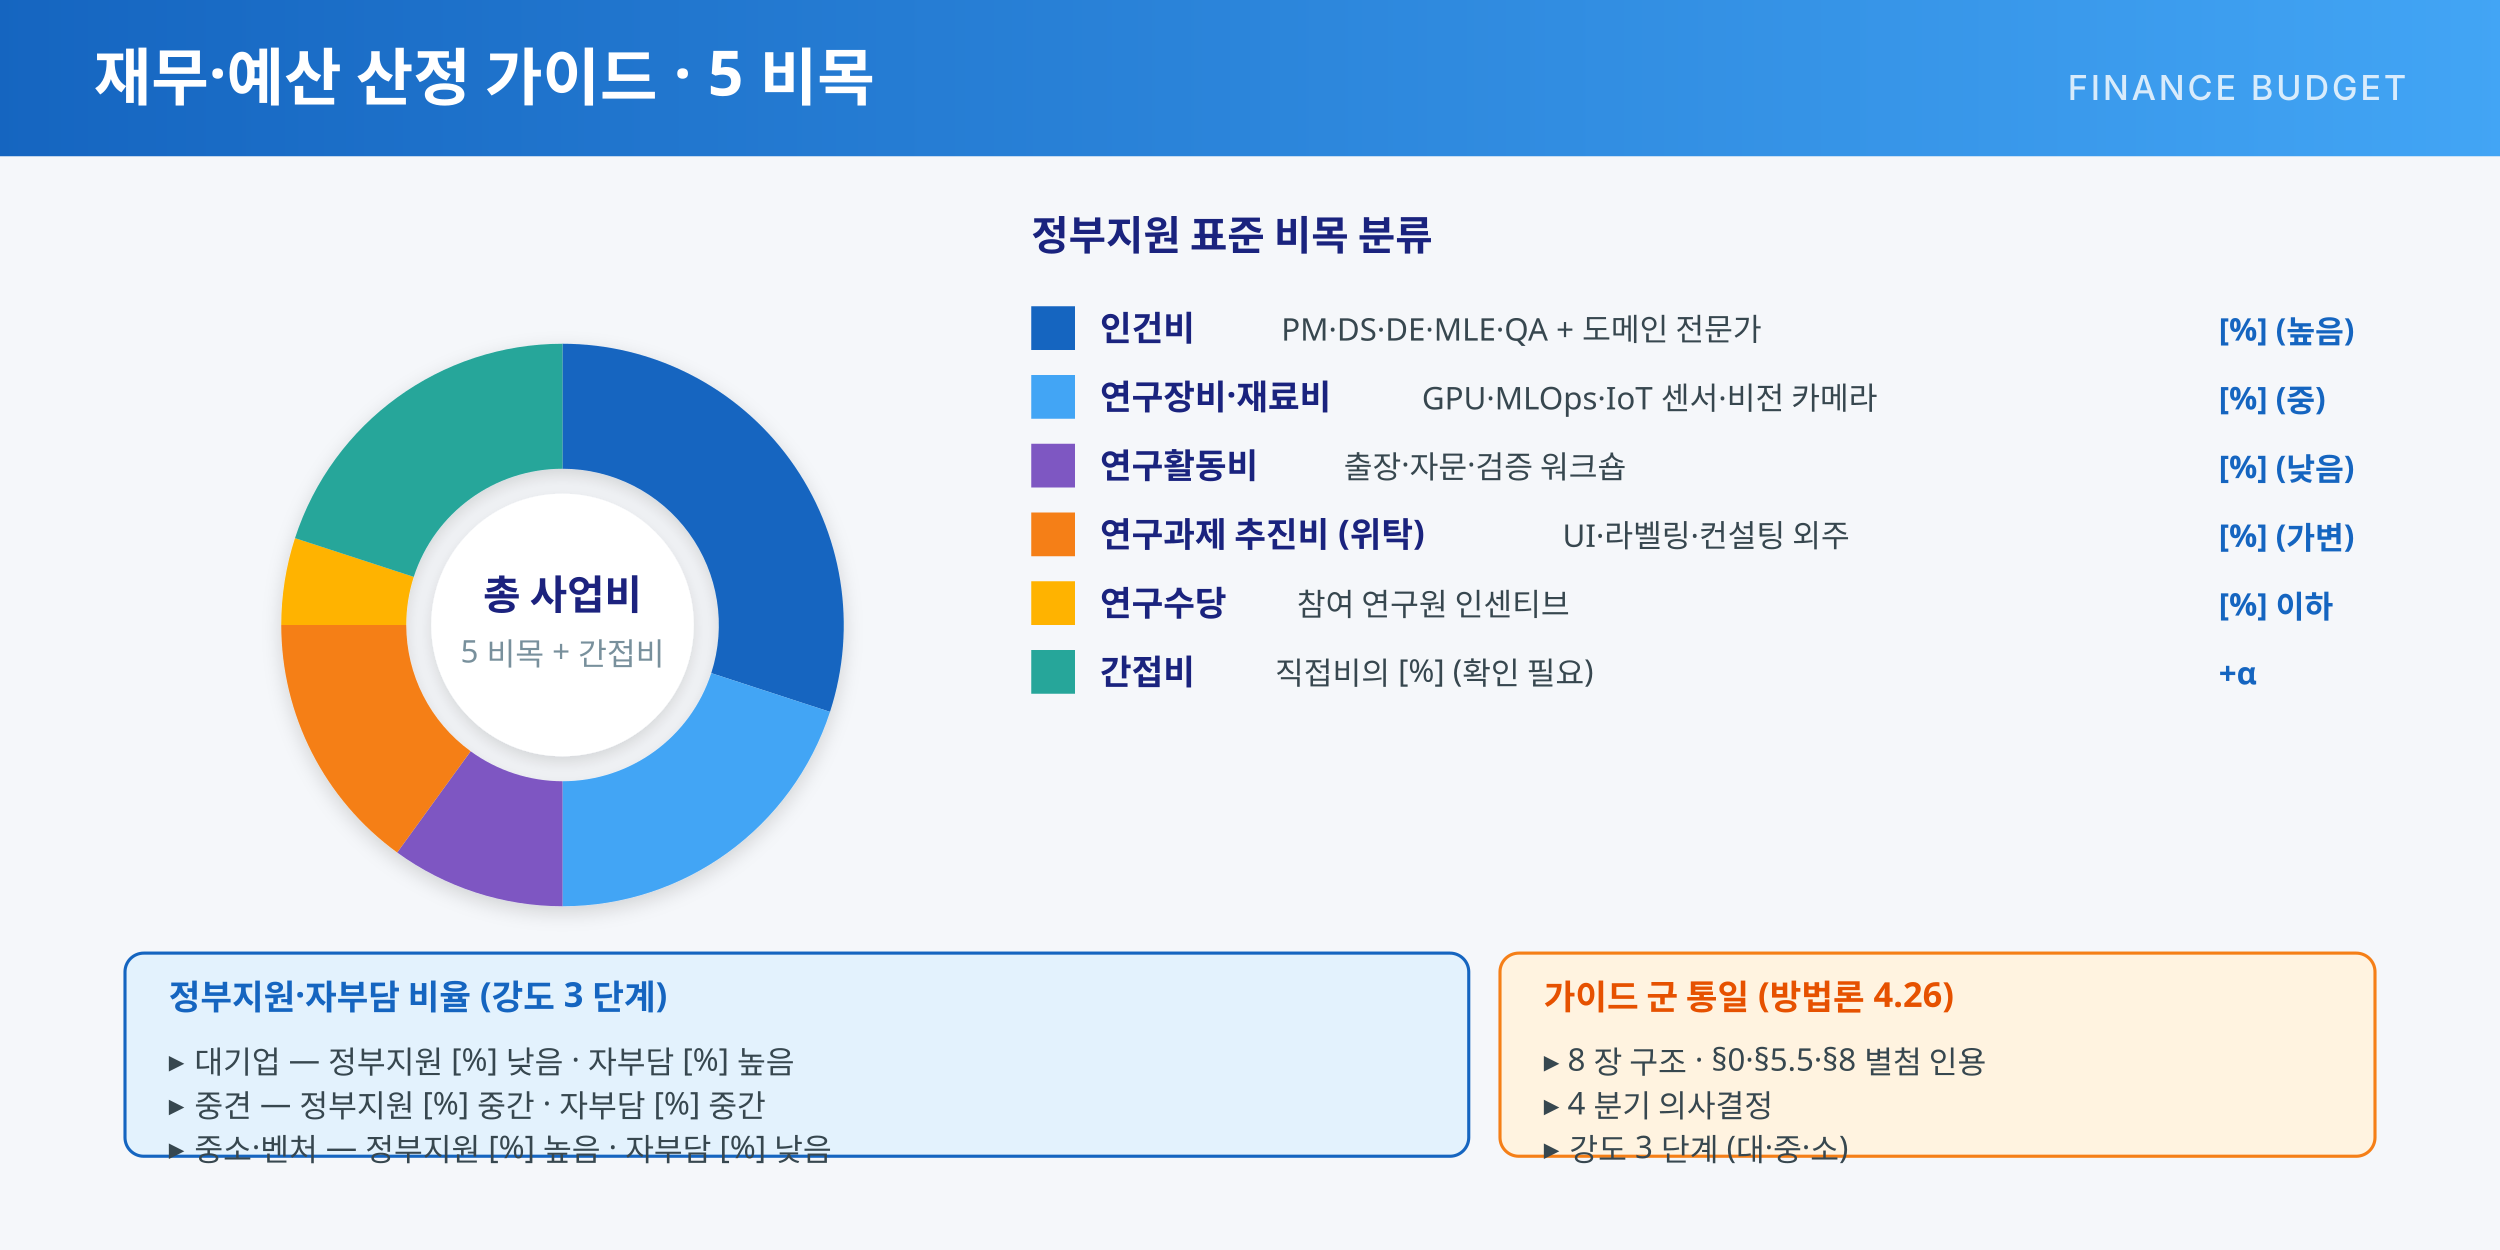
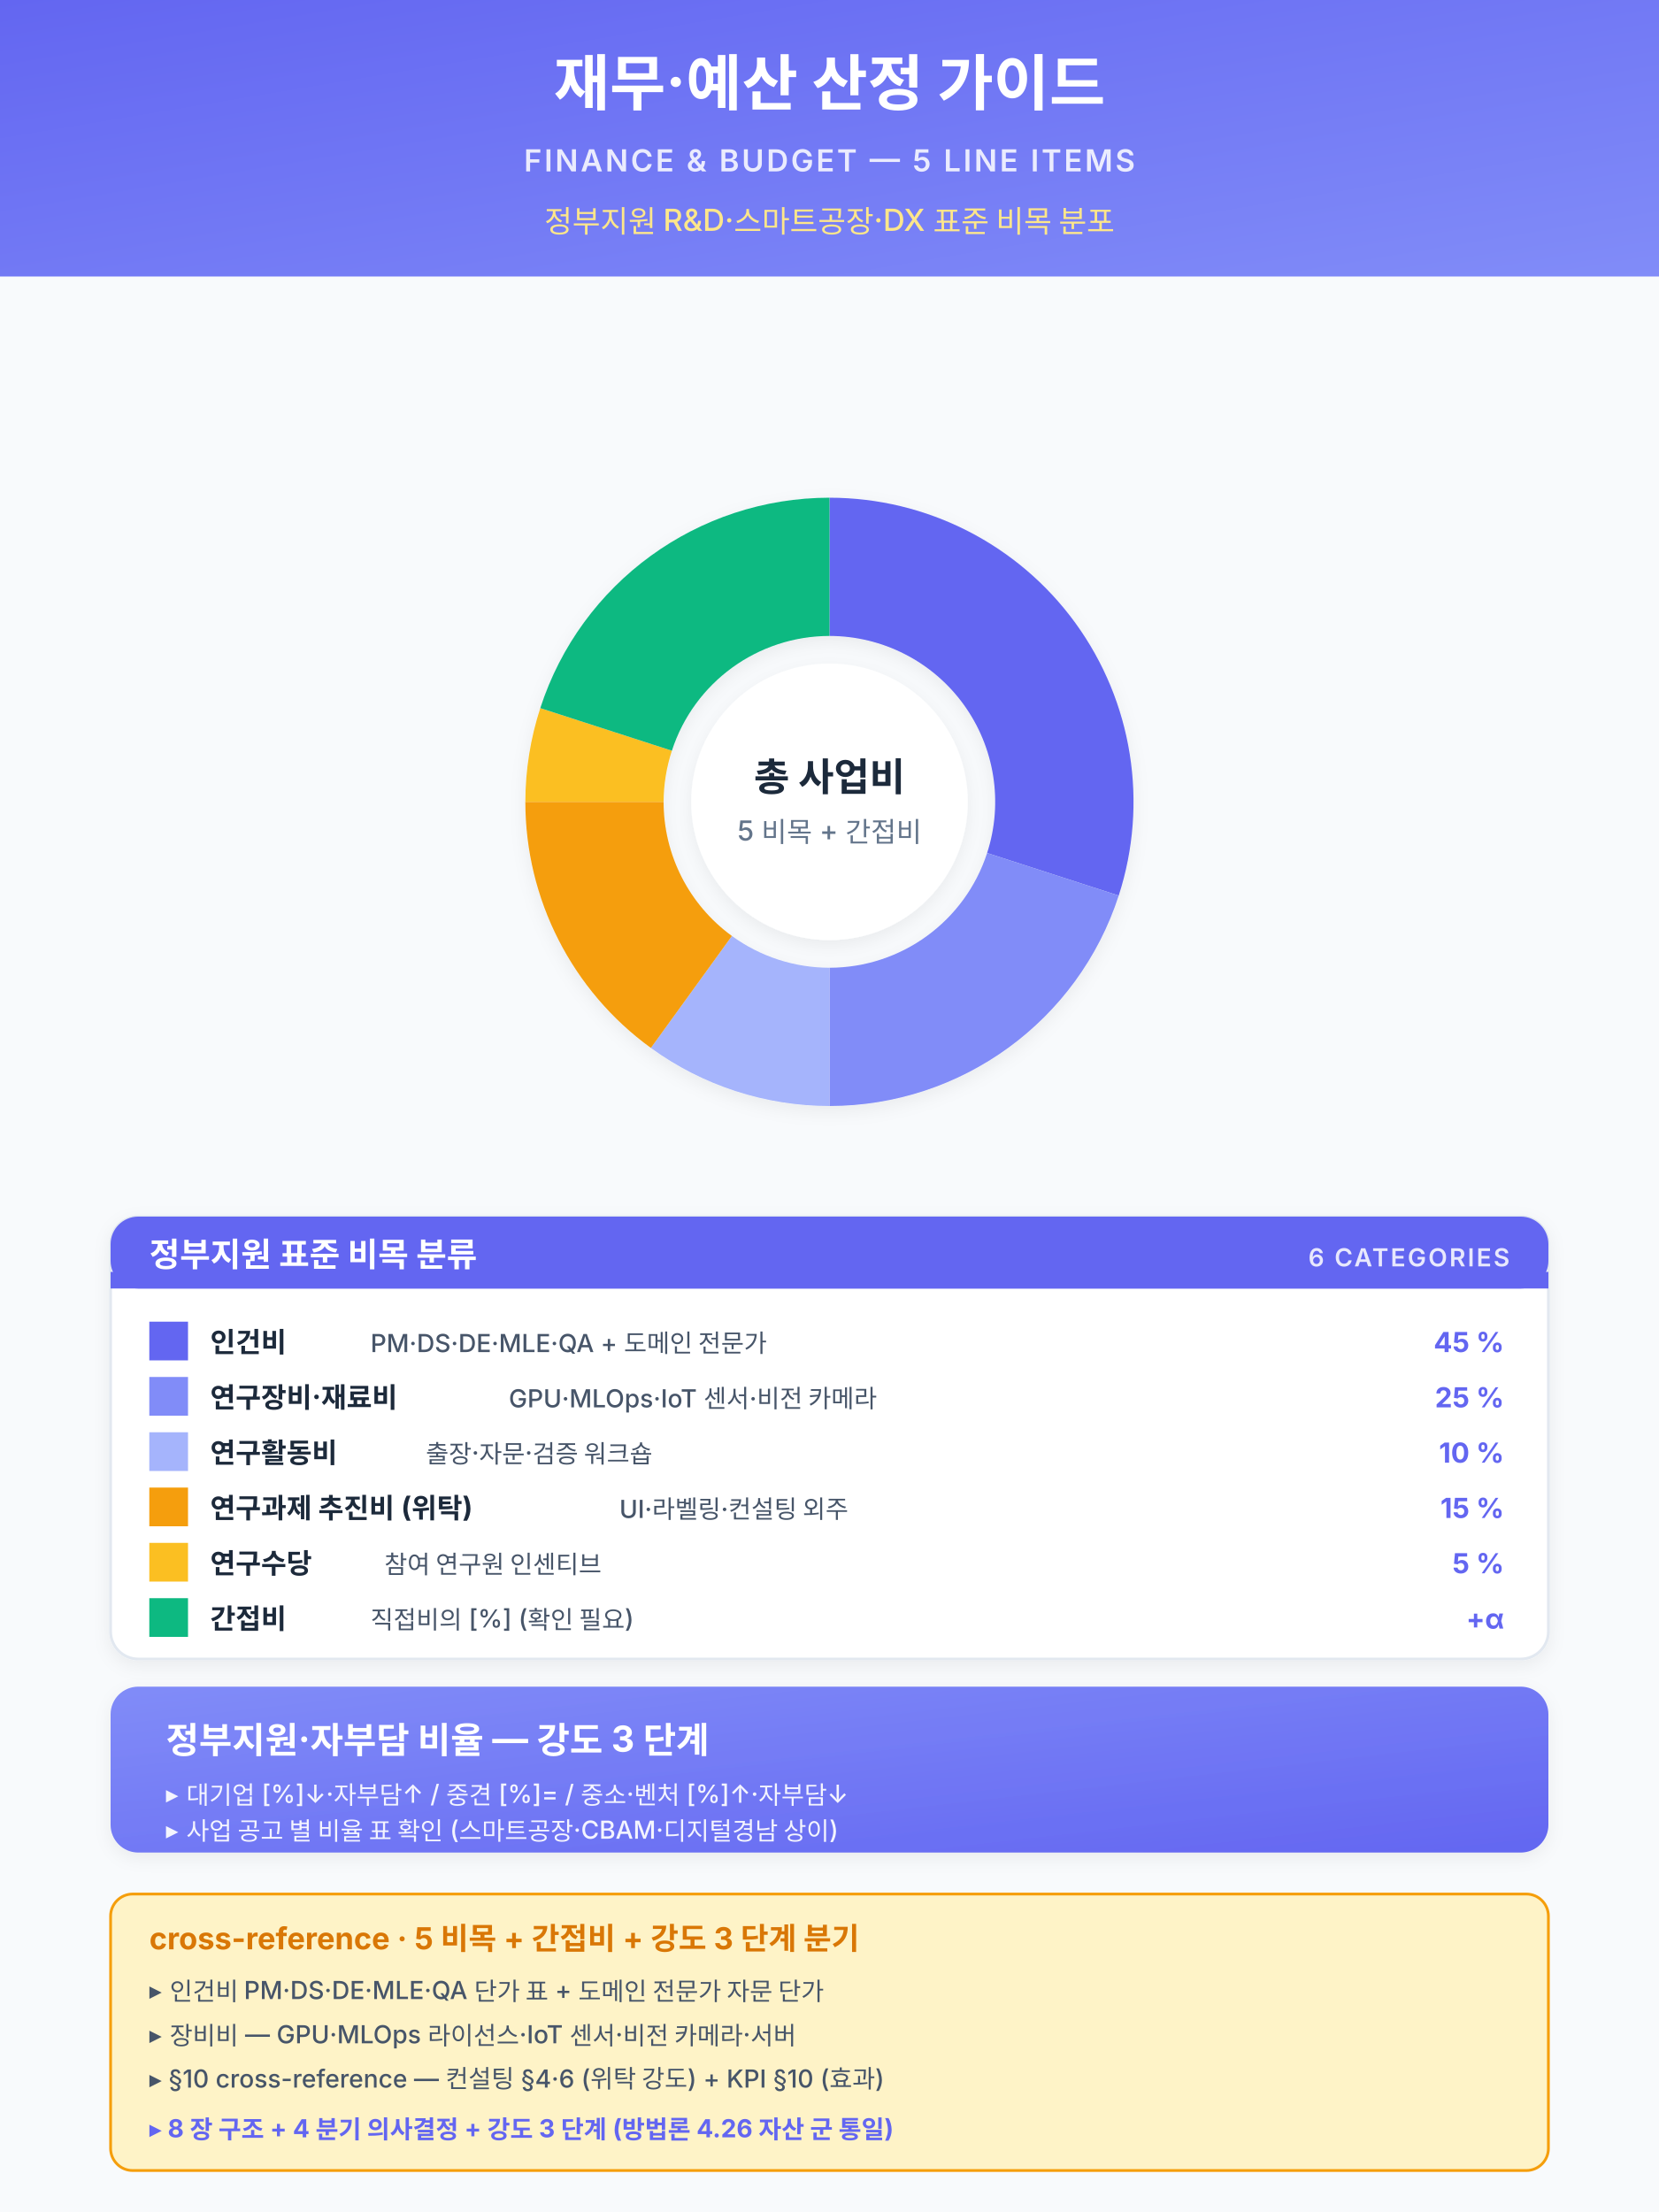
- <svg xmlns="http://www.w3.org/2000/svg" viewBox="0 0 800 400" role="img" aria-label="재무·예산 산정 가이드 — 5 비목 도넛 인포그래픽">
+ <svg xmlns="http://www.w3.org/2000/svg" viewBox="0 0 600 800" role="img" aria-label="재무·예산 산정 가이드 — 5 비목 분포 세로형 인포그래픽" class="zoomable">
  <defs>
-     <linearGradient id="fb-header" x1="0" y1="0" x2="1" y2="0">
-       <stop offset="0%" stop-color="#1565C0" />
-       <stop offset="100%" stop-color="#42A5F5" />
+     <linearGradient id="fb-header" x1="0" y1="0" x2="1" y2="1">
+       <stop offset="0%" stop-color="#6366F1" />
+       <stop offset="100%" stop-color="#818CF8" />
    </linearGradient>
-     <filter id="fb-shadow" x="-10%" y="-10%" width="120%" height="120%">
-       <feDropShadow dx="0" dy="2" stdDeviation="3" flood-color="#000" flood-opacity="0.15" />
+     <linearGradient id="fb-final" x1="0" y1="0" x2="1" y2="1">
+       <stop offset="0%" stop-color="#818CF8" />
+       <stop offset="100%" stop-color="#6366F1" />
+     </linearGradient>
+     <filter id="fb-shadow" x="-20%" y="-20%" width="140%" height="140%">
+       <feDropShadow dx="0" dy="4" stdDeviation="6" flood-color="#0F172A" flood-opacity="0.08" />
+       <feDropShadow dx="0" dy="2" stdDeviation="3" flood-color="#0F172A" flood-opacity="0.06" />
    </filter>
    <style>
-       .ko { font-family: 'Pretendard', 'Apple SD Gothic Neo', sans-serif; font-weight: 700; }
-       .ko-r { font-family: 'Pretendard', 'Apple SD Gothic Neo', sans-serif; font-weight: 500; }
-       .en { font-family: 'Inter', sans-serif; font-weight: 500; letter-spacing: 0.08em; }
+       .ko { font-family: 'Pretendard', system-ui, -apple-system, sans-serif; font-weight: 700; }
+       .ko-r { font-family: 'Pretendard', system-ui, -apple-system, sans-serif; font-weight: 500; }
+       .en { font-family: 'Pretendard', system-ui, -apple-system, sans-serif; font-weight: 600; letter-spacing: 0.08em; }
    </style>
  </defs>
-   <rect width="800" height="400" fill="#F5F7FA" />
-   <rect width="800" height="50" fill="url(#fb-header)" />
-   <text x="30" y="32" class="ko" font-size="20" fill="white">재무·예산 산정 가이드 · 5 비목</text>
-   <text x="770" y="32" text-anchor="end" class="en" font-size="11" fill="rgba(255,255,255,0.8)">FINANCE BUDGET</text>
-   <g transform="translate(180, 200)" filter="url(#fb-shadow)">
-     <path d="M 0 -90 A 90 90 0 0 1 85.6 27.8 L 47.6 15.4 A 50 50 0 0 0 0 -50 Z" fill="#1565C0" />
-     <path d="M 85.6 27.8 A 90 90 0 0 1 0 90 L 0 50 A 50 50 0 0 0 47.6 15.4 Z" fill="#42A5F5" />
-     <path d="M 0 90 A 90 90 0 0 1 -52.9 72.8 L -29.4 40.4 A 50 50 0 0 0 0 50 Z" fill="#7E57C2" />
-     <path d="M -52.9 72.8 A 90 90 0 0 1 -90 0 L -50 0 A 50 50 0 0 0 -29.4 40.4 Z" fill="#F57F17" />
-     <path d="M -90 0 A 90 90 0 0 1 -85.6 -27.8 L -47.6 -15.4 A 50 50 0 0 0 -50 0 Z" fill="#FFB300" />
-     <path d="M -85.6 -27.8 A 90 90 0 0 1 0 -90 L 0 -50 A 50 50 0 0 0 -47.6 -15.4 Z" fill="#26A69A" />
-     <circle cx="0" cy="0" r="42" fill="white" />
-     <text x="0" y="-5" text-anchor="middle" class="ko" font-size="13" fill="#1A237E">총 사업비</text>
-     <text x="0" y="12" text-anchor="middle" class="ko-r" font-size="10" fill="#78909C">5 비목 + 간접비</text>
+   <rect width="600" height="800" fill="#F8FAFC" />
+   <rect width="600" height="100" fill="url(#fb-header)" />
+   <text x="300" y="38" text-anchor="middle" class="ko" font-size="22" fill="white">재무·예산 산정 가이드</text>
+   <text x="300" y="62" text-anchor="middle" class="en" font-size="11" fill="rgba(255,255,255,0.85)">FINANCE &amp; BUDGET — 5 LINE ITEMS</text>
+   <text x="300" y="84" text-anchor="middle" class="ko-r" font-size="11" fill="#FDE68A">정부지원 R&amp;D·스마트공장·DX 표준 비목 분포</text>
+   <g transform="translate(300, 290)" filter="url(#fb-shadow)">
+     <path d="M 0 -110 A 110 110 0 0 1 104.6 33.9 L 57 18.5 A 60 60 0 0 0 0 -60 Z" fill="#6366F1" />
+     <path d="M 104.6 33.9 A 110 110 0 0 1 0 110 L 0 60 A 60 60 0 0 0 57 18.5 Z" fill="#818CF8" />
+     <path d="M 0 110 A 110 110 0 0 1 -64.6 89 L -35.3 48.5 A 60 60 0 0 0 0 60 Z" fill="#A5B4FC" />
+     <path d="M -64.6 89 A 110 110 0 0 1 -110 0 L -60 0 A 60 60 0 0 0 -35.3 48.5 Z" fill="#F59E0B" />
+     <path d="M -110 0 A 110 110 0 0 1 -104.6 -33.9 L -57 -18.5 A 60 60 0 0 0 -60 0 Z" fill="#FBBF24" />
+     <path d="M -104.6 -33.9 A 110 110 0 0 1 0 -110 L 0 -60 A 60 60 0 0 0 -57 -18.5 Z" fill="#10B981" />
+     <circle cx="0" cy="0" r="50" fill="white" />
+     <text x="0" y="-4" text-anchor="middle" class="ko" font-size="14" fill="#1E293B">총 사업비</text>
+     <text x="0" y="14" text-anchor="middle" class="ko-r" font-size="10" fill="#64748B">5 비목 + 간접비</text>
  </g>
-   <g transform="translate(330, 80)">
-     <text x="0" y="0" class="ko" font-size="13" fill="#1A237E">정부지원 표준 비목 분류</text>
-     <g transform="translate(0, 18)">
-       <rect x="0" y="0" width="14" height="14" fill="#1565C0" />
-       <text x="22" y="11" class="ko" font-size="11" fill="#1A237E">인건비</text>
-       <text x="80" y="11" class="ko-r" font-size="10" fill="#37474F">PM·DS·DE·MLE·QA + 도메인 전문가</text>
-       <text x="380" y="11" class="ko" font-size="10" fill="#1565C0">[%] (높음)</text>
+   <g transform="translate(40, 440)" filter="url(#fb-shadow)">
+     <rect width="520" height="160" rx="10" fill="white" stroke="#E2E8F0" />
+     <rect width="520" height="26" rx="10" fill="#6366F1" />
+     <rect y="20" width="520" height="6" fill="#6366F1" />
+     <text x="14" y="18" class="ko" font-size="12" fill="white">정부지원 표준 비목 분류</text>
+     <text x="506" y="18" text-anchor="end" class="en" font-size="9" fill="rgba(255,255,255,0.85)">6 CATEGORIES</text>
+     <g transform="translate(14, 38)">
+       <rect width="14" height="14" fill="#6366F1" />
+       <text x="22" y="11" class="ko" font-size="10" fill="#1E293B">인건비</text>
+       <text x="80" y="11" class="ko-r" font-size="9" fill="#475569">PM·DS·DE·MLE·QA + 도메인 전문가</text>
+       <text x="490" y="11" text-anchor="end" class="ko" font-size="10" fill="#6366F1">45 %</text>
    </g>
-     <g transform="translate(0, 40)">
-       <rect x="0" y="0" width="14" height="14" fill="#42A5F5" />
-       <text x="22" y="11" class="ko" font-size="11" fill="#1A237E">연구장비·재료비</text>
-       <text x="125" y="11" class="ko-r" font-size="10" fill="#37474F">GPU·MLOps·IoT 센서·비전 카메라</text>
-       <text x="380" y="11" class="ko" font-size="10" fill="#1565C0">[%] (중)</text>
+     <g transform="translate(14, 58)">
+       <rect width="14" height="14" fill="#818CF8" />
+       <text x="22" y="11" class="ko" font-size="10" fill="#1E293B">연구장비·재료비</text>
+       <text x="130" y="11" class="ko-r" font-size="9" fill="#475569">GPU·MLOps·IoT 센서·비전 카메라</text>
+       <text x="490" y="11" text-anchor="end" class="ko" font-size="10" fill="#6366F1">25 %</text>
    </g>
-     <g transform="translate(0, 62)">
-       <rect x="0" y="0" width="14" height="14" fill="#7E57C2" />
-       <text x="22" y="11" class="ko" font-size="11" fill="#1A237E">연구활동비</text>
-       <text x="100" y="11" class="ko-r" font-size="10" fill="#37474F">출장·자문·검증 워크숍</text>
-       <text x="380" y="11" class="ko" font-size="10" fill="#1565C0">[%] (낮음)</text>
+     <g transform="translate(14, 78)">
+       <rect width="14" height="14" fill="#A5B4FC" />
+       <text x="22" y="11" class="ko" font-size="10" fill="#1E293B">연구활동비</text>
+       <text x="100" y="11" class="ko-r" font-size="9" fill="#475569">출장·자문·검증 워크숍</text>
+       <text x="490" y="11" text-anchor="end" class="ko" font-size="10" fill="#6366F1">10 %</text>
    </g>
-     <g transform="translate(0, 84)">
-       <rect x="0" y="0" width="14" height="14" fill="#F57F17" />
-       <text x="22" y="11" class="ko" font-size="11" fill="#1A237E">연구과제 추진비 (위탁)</text>
-       <text x="170" y="11" class="ko-r" font-size="10" fill="#37474F">UI·라벨링·컨설팅 외주</text>
-       <text x="380" y="11" class="ko" font-size="10" fill="#1565C0">[%] (가변)</text>
+     <g transform="translate(14, 98)">
+       <rect width="14" height="14" fill="#F59E0B" />
+       <text x="22" y="11" class="ko" font-size="10" fill="#1E293B">연구과제 추진비 (위탁)</text>
+       <text x="170" y="11" class="ko-r" font-size="9" fill="#475569">UI·라벨링·컨설팅 외주</text>
+       <text x="490" y="11" text-anchor="end" class="ko" font-size="10" fill="#6366F1">15 %</text>
    </g>
-     <g transform="translate(0, 106)">
-       <rect x="0" y="0" width="14" height="14" fill="#FFB300" />
-       <text x="22" y="11" class="ko" font-size="11" fill="#1A237E">연구수당</text>
-       <text x="85" y="11" class="ko-r" font-size="10" fill="#37474F">참여 연구원 인센티브</text>
-       <text x="380" y="11" class="ko" font-size="10" fill="#1565C0">[%] 이하</text>
+     <g transform="translate(14, 118)">
+       <rect width="14" height="14" fill="#FBBF24" />
+       <text x="22" y="11" class="ko" font-size="10" fill="#1E293B">연구수당</text>
+       <text x="85" y="11" class="ko-r" font-size="9" fill="#475569">참여 연구원 인센티브</text>
+       <text x="490" y="11" text-anchor="end" class="ko" font-size="10" fill="#6366F1">5 %</text>
    </g>
-     <g transform="translate(0, 128)">
-       <rect x="0" y="0" width="14" height="14" fill="#26A69A" />
-       <text x="22" y="11" class="ko" font-size="11" fill="#1A237E">간접비</text>
-       <text x="78" y="11" class="ko-r" font-size="10" fill="#37474F">직접비의 [%] (확인 필요)</text>
-       <text x="380" y="11" class="ko" font-size="10" fill="#1565C0">+α</text>
+     <g transform="translate(14, 138)">
+       <rect width="14" height="14" fill="#10B981" />
+       <text x="22" y="11" class="ko" font-size="10" fill="#1E293B">간접비</text>
+       <text x="80" y="11" class="ko-r" font-size="9" fill="#475569">직접비의 [%] (확인 필요)</text>
+       <text x="490" y="11" text-anchor="end" class="ko" font-size="10" fill="#6366F1">+α</text>
    </g>
  </g>
-   <g transform="translate(40, 305)">
-     <rect x="0" y="0" width="430" height="65" rx="6" fill="#E3F2FD" stroke="#1565C0" stroke-width="1" />
-     <text x="14" y="18" class="ko" font-size="11" fill="#1565C0">정부지원·자부담 비율 (강도 3 단계)</text>
-     <g transform="translate(14, 28)" font-size="10" class="ko-r" fill="#37474F">
-       <text y="10">▸ 대기업 — 정부지원 [%] 낮음 · 자부담 [%] 높음</text>
-       <text y="24">▸ 중견 — 정부지원 [%] 중간 · 자부담 [%] 중간</text>
-       <text y="38">▸ 중소·벤처 — 정부지원 [%] 높음 · 자부담 [%] 낮음</text>
+   <g transform="translate(40, 610)" filter="url(#fb-shadow)">
+     <rect width="520" height="60" rx="10" fill="url(#fb-final)" />
+     <text x="20" y="24" class="ko" font-size="13" fill="white">정부지원·자부담 비율 — 강도 3 단계</text>
+     <g font-size="9" class="ko-r" fill="rgba(255,255,255,0.92)">
+       <text x="20" y="42">▸ 대기업 [%]↓·자부담↑ / 중견 [%]= / 중소·벤처 [%]↑·자부담↓</text>
+       <text x="20" y="55">▸ 사업 공고 별 비율 표 확인 (스마트공장·CBAM·디지털경남 상이)</text>
    </g>
  </g>
-   <g transform="translate(480, 305)">
-     <rect x="0" y="0" width="280" height="65" rx="6" fill="#FFF3E0" stroke="#F57F17" stroke-width="1" />
-     <text x="14" y="18" class="ko" font-size="11" fill="#E65100">가이드 군 통일 (방법론 4.26)</text>
-     <g transform="translate(14, 28)" font-size="10" class="ko-r" fill="#37474F">
-       <text y="10">▸ 8 장 구조 · §0·§5.5·§8 별첨 인용</text>
-       <text y="24">▸ 4 분기 의사결정</text>
-       <text y="38">▸ 강도 3 단계 (대·중·소)</text>
+   <g transform="translate(40, 685)">
+     <rect width="520" height="100" rx="8" fill="#FEF3C7" stroke="#F59E0B" stroke-width="1" />
+     <text x="14" y="20" class="ko" font-size="11" fill="#D97706">cross-reference · 5 비목 + 간접비 + 강도 3 단계 분기</text>
+     <g font-size="9" class="ko-r" fill="#475569">
+       <text x="14" y="38">▸ 인건비 PM·DS·DE·MLE·QA 단가 표 + 도메인 전문가 자문 단가</text>
+       <text x="14" y="54">▸ 장비비 — GPU·MLOps 라이선스·IoT 센서·비전 카메라·서버</text>
+       <text x="14" y="70">▸ §10 cross-reference — 컨설팅 §4·6 (위탁 강도) + KPI §10 (효과)</text>
+       <text x="14" y="88" fill="#6366F1" font-weight="700">▸ 8 장 구조 + 4 분기 의사결정 + 강도 3 단계 (방법론 4.26 자산 군 통일)</text>
    </g>
  </g>
</svg>
